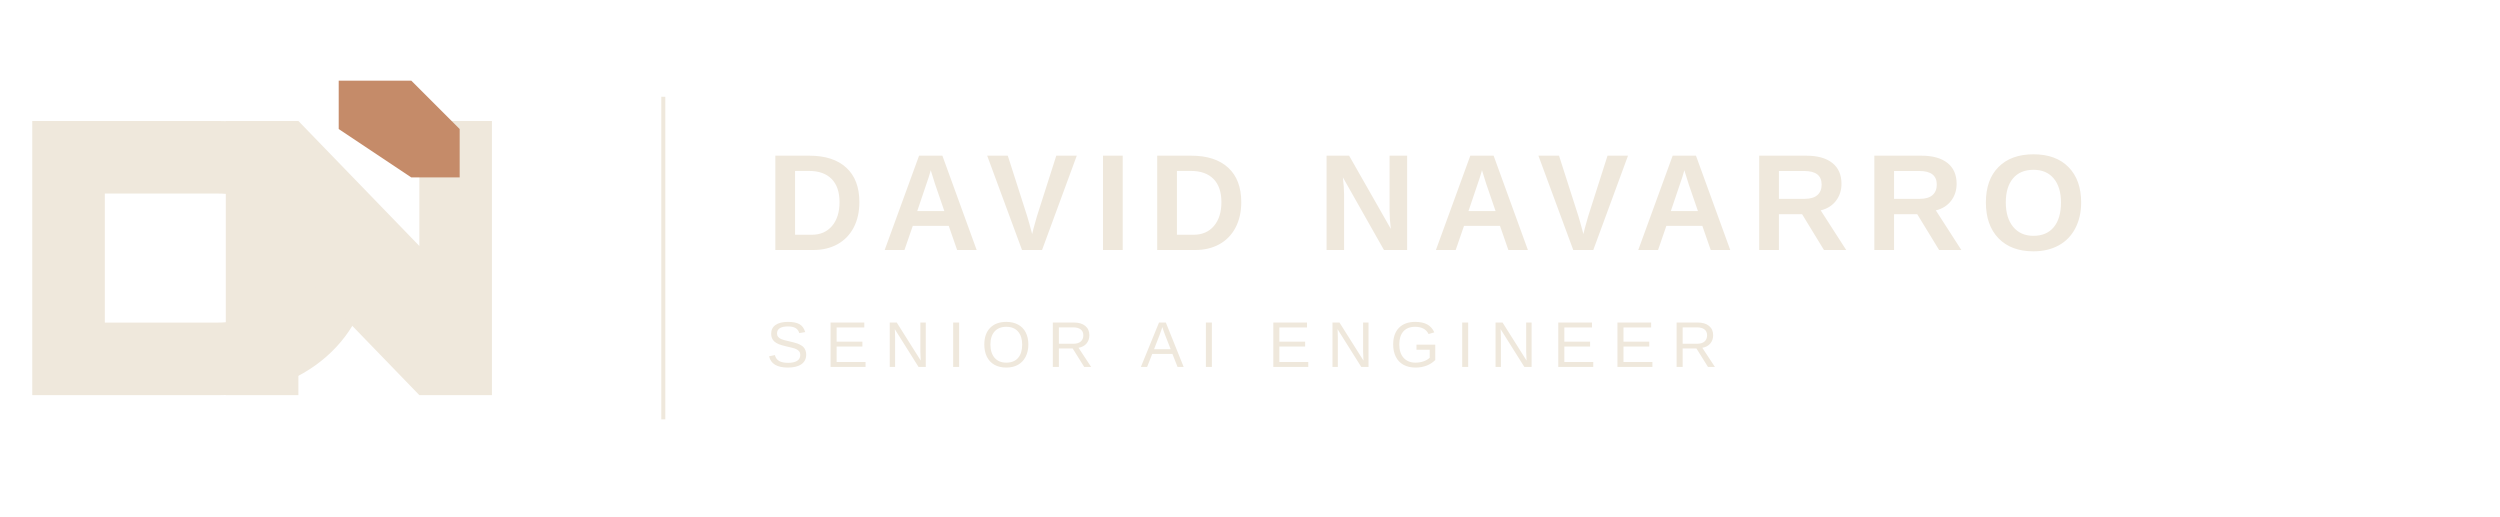
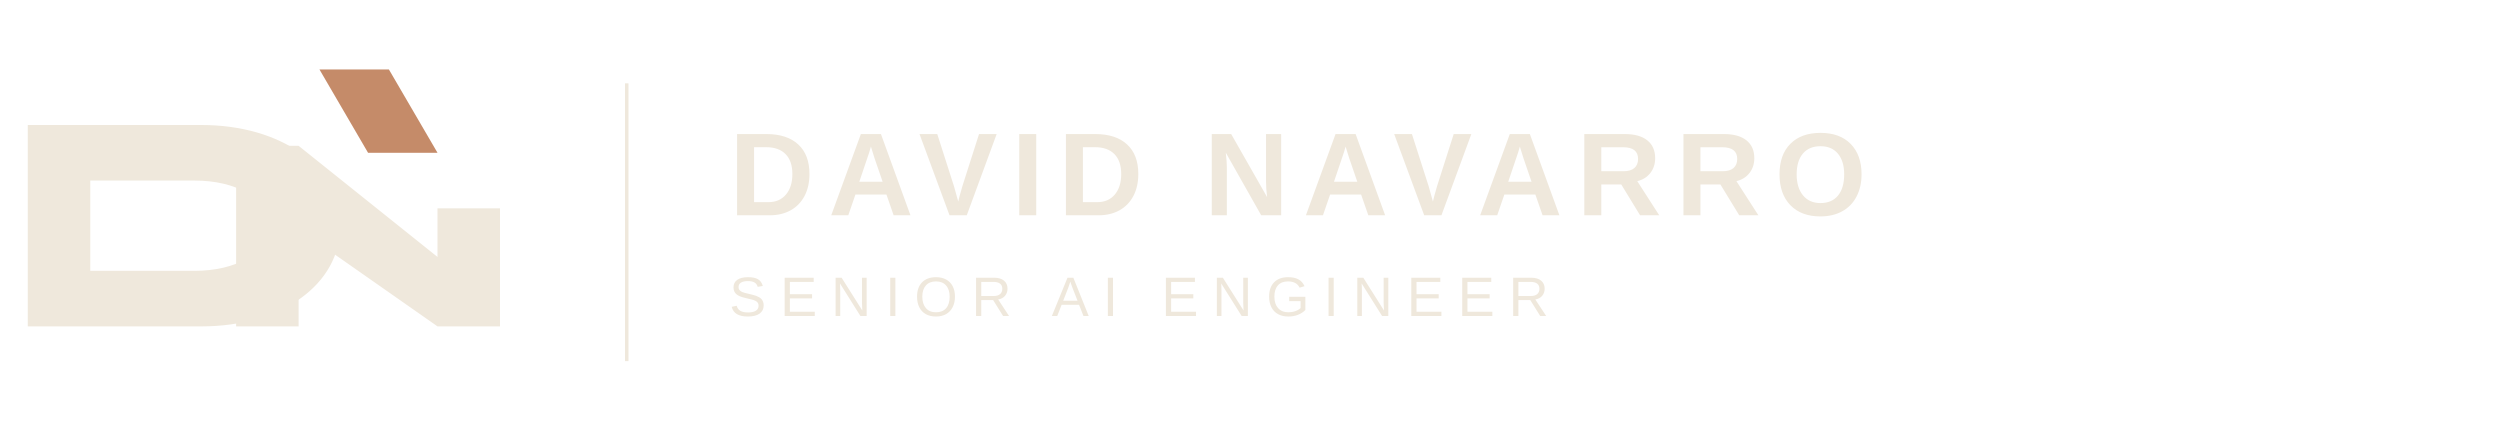
- <svg xmlns="http://www.w3.org/2000/svg" viewBox="0 0 620 128" role="img" aria-labelledby="title desc">
+ <svg xmlns="http://www.w3.org/2000/svg" viewBox="0 0 720 128" role="img" aria-labelledby="title desc">
  <g transform="translate(0 16)">
-     <path fill="#EFE8DC" fill-rule="evenodd" d="M8 14h46c21 0 38 14 38 34S75 82 54 82H8V14Zm18 18v32h28c11 0 20-7 20-16s-9-16-20-16H26Z" />
-     <path fill="#EFE8DC" d="M56 14h18l30 31V14h18v68h-18L74 51v31H56V14Z" />
-     <path fill="#C58B69" d="M84 4h18l12 12v12h-12L84 16V4Z" />
+     <path fill="#EFE8DC" fill-rule="evenodd" d="M8 20h50c23 0 40 12 40 29S81 78 58 78H8V20Zm18 16v26h30c12 0 21-5 21-13s-9-13-21-13H26Z" />
+     <path fill="#EFE8DC" d="M68 26h18l40 32V44h18v34h-18L86 50v28H68V26Z" />
+     <path fill="#C58B69" d="M92 4h20l14 24h-20L92 4Z" />
  </g>
-   <path fill="#EFE8DC" d="M164 24h1v80h-1z" />
-   <text x="190" y="62" fill="#EFE8DC" font-family="GeneralSans, Arial, sans-serif" font-size="34" font-weight="600" letter-spacing="4">DAVID NAVARRO</text>
-   <text x="190" y="91" fill="#EFE8DC" font-family="GeneralSans, Arial, sans-serif" font-size="16" letter-spacing="4">SENIOR AI ENGINEER</text>
+   <path fill="#EFE8DC" d="M180 24h1v80h-1z" />
+   <text x="210" y="62" fill="#EFE8DC" font-family="GeneralSans, Arial, sans-serif" font-size="34" font-weight="600" letter-spacing="4">DAVID NAVARRO</text>
+   <text x="210" y="91" fill="#EFE8DC" font-family="GeneralSans, Arial, sans-serif" font-size="16" letter-spacing="4">SENIOR AI ENGINEER</text>
</svg>
